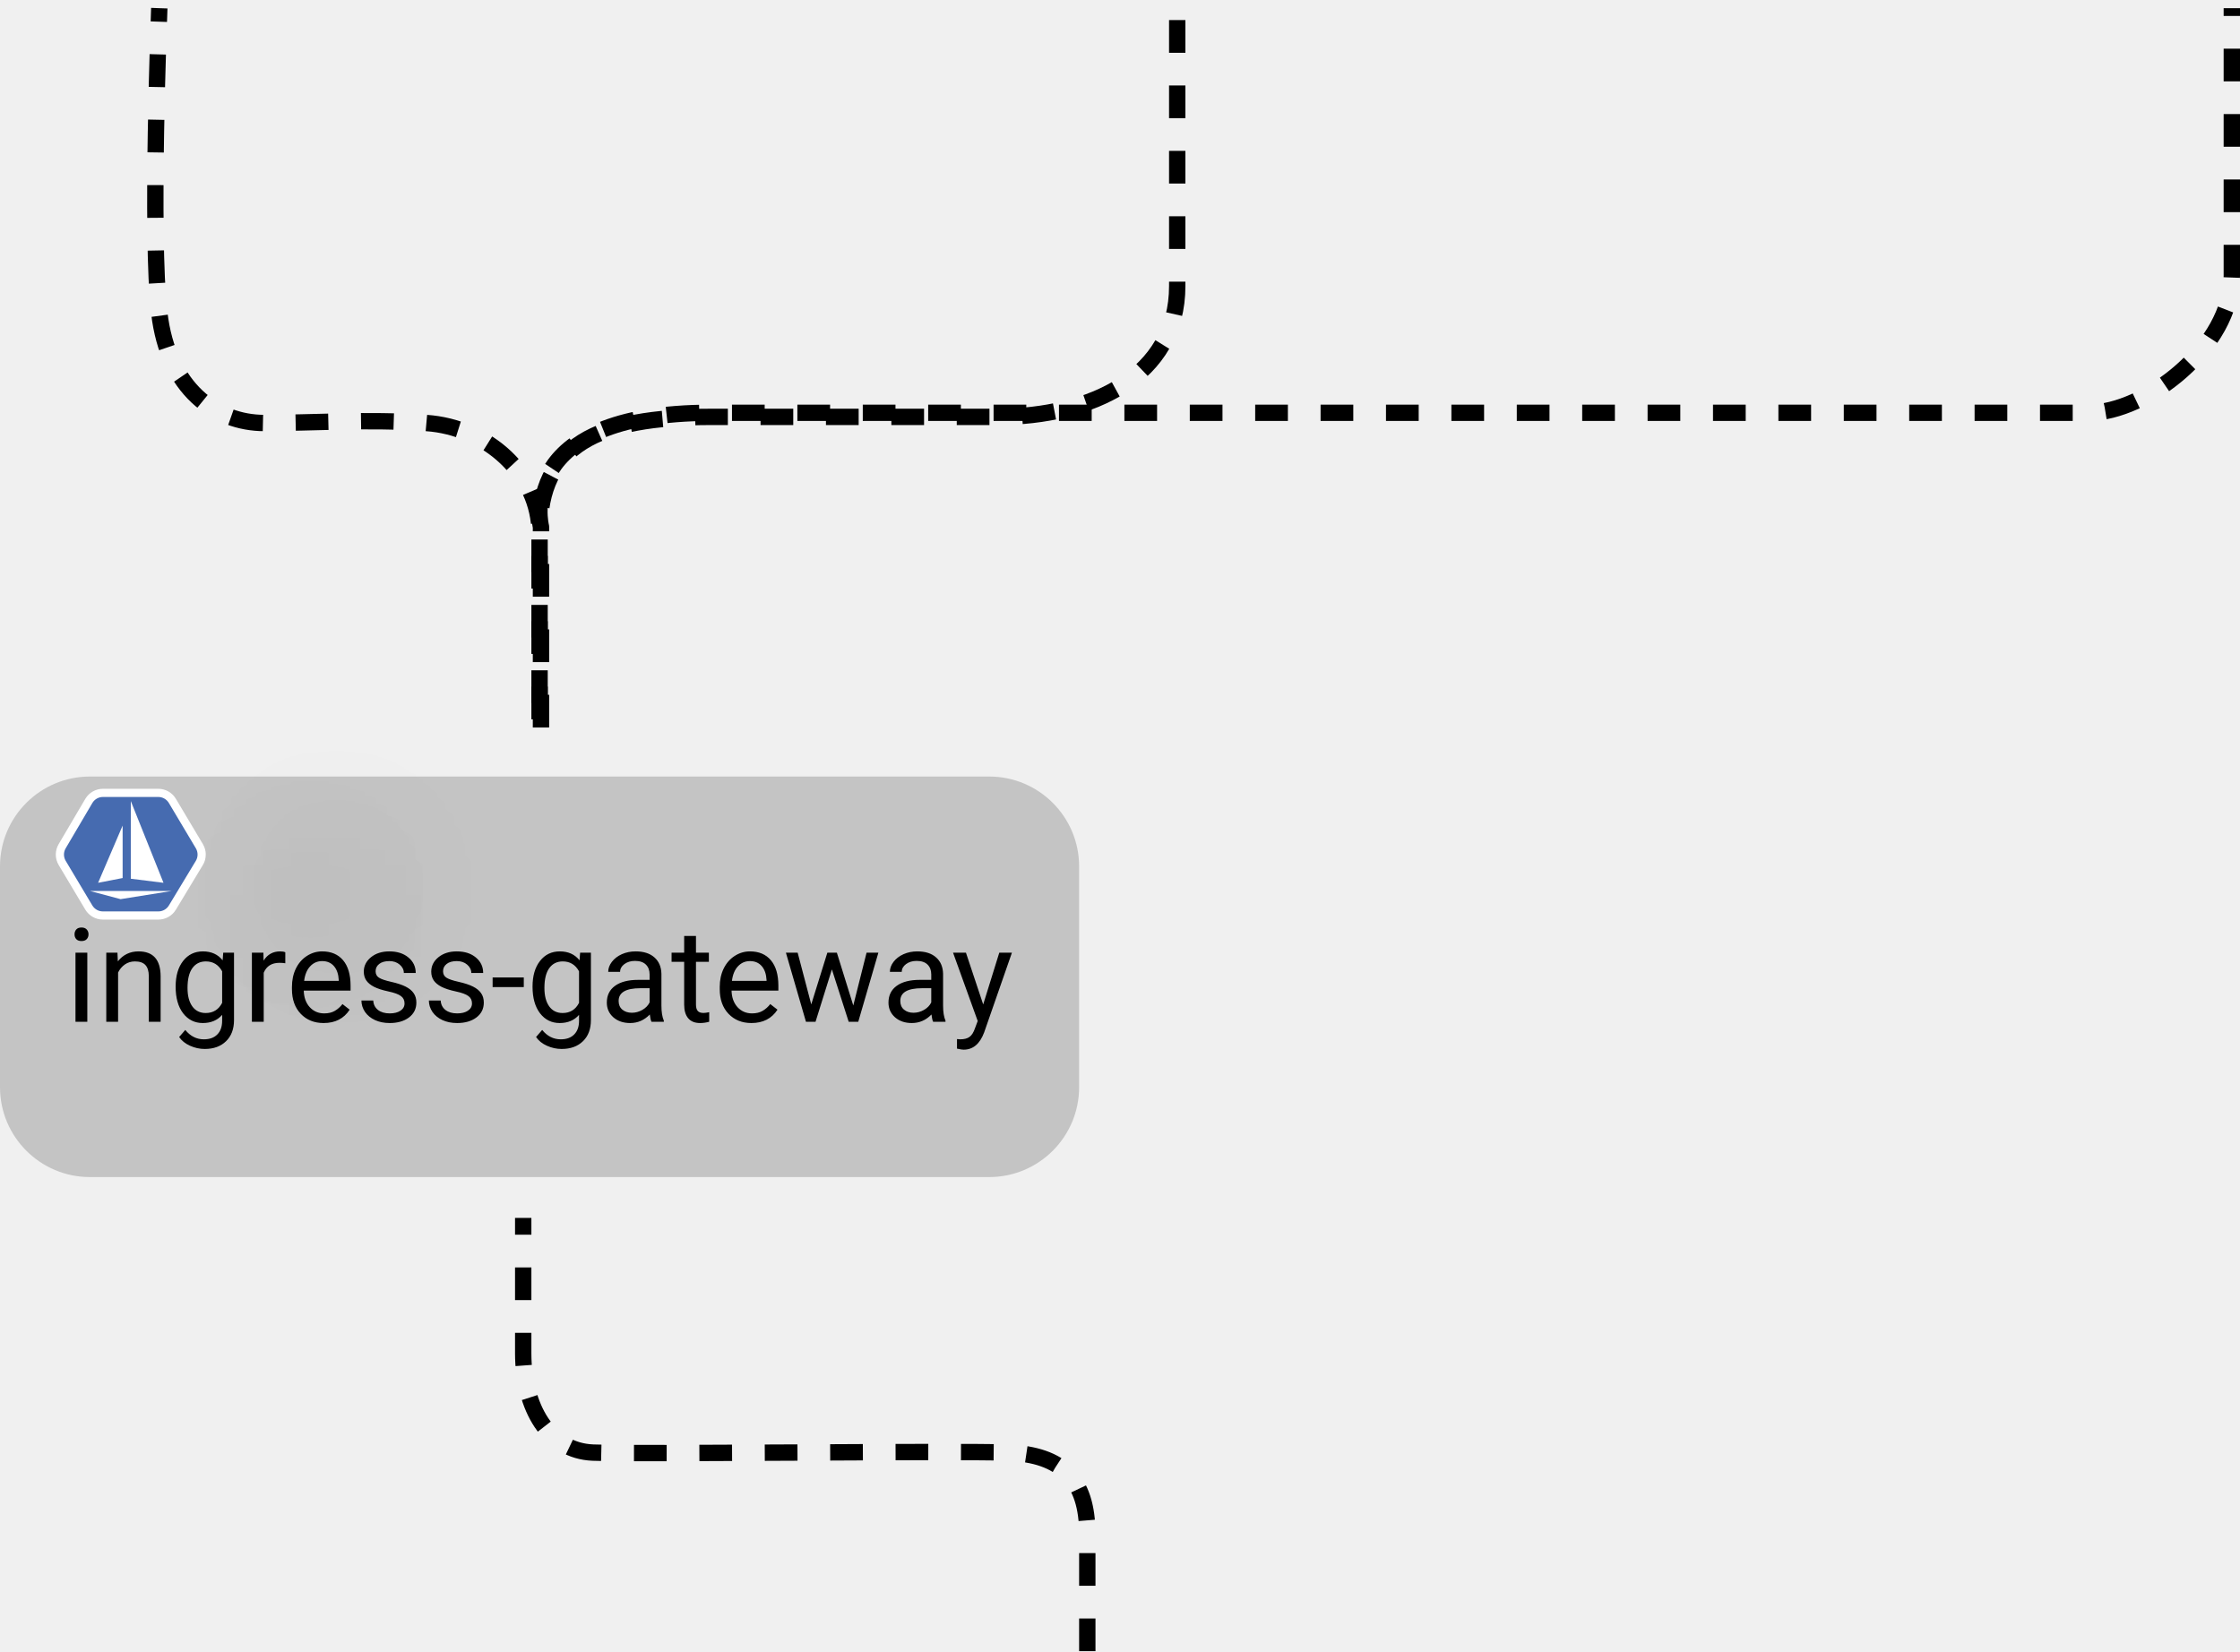
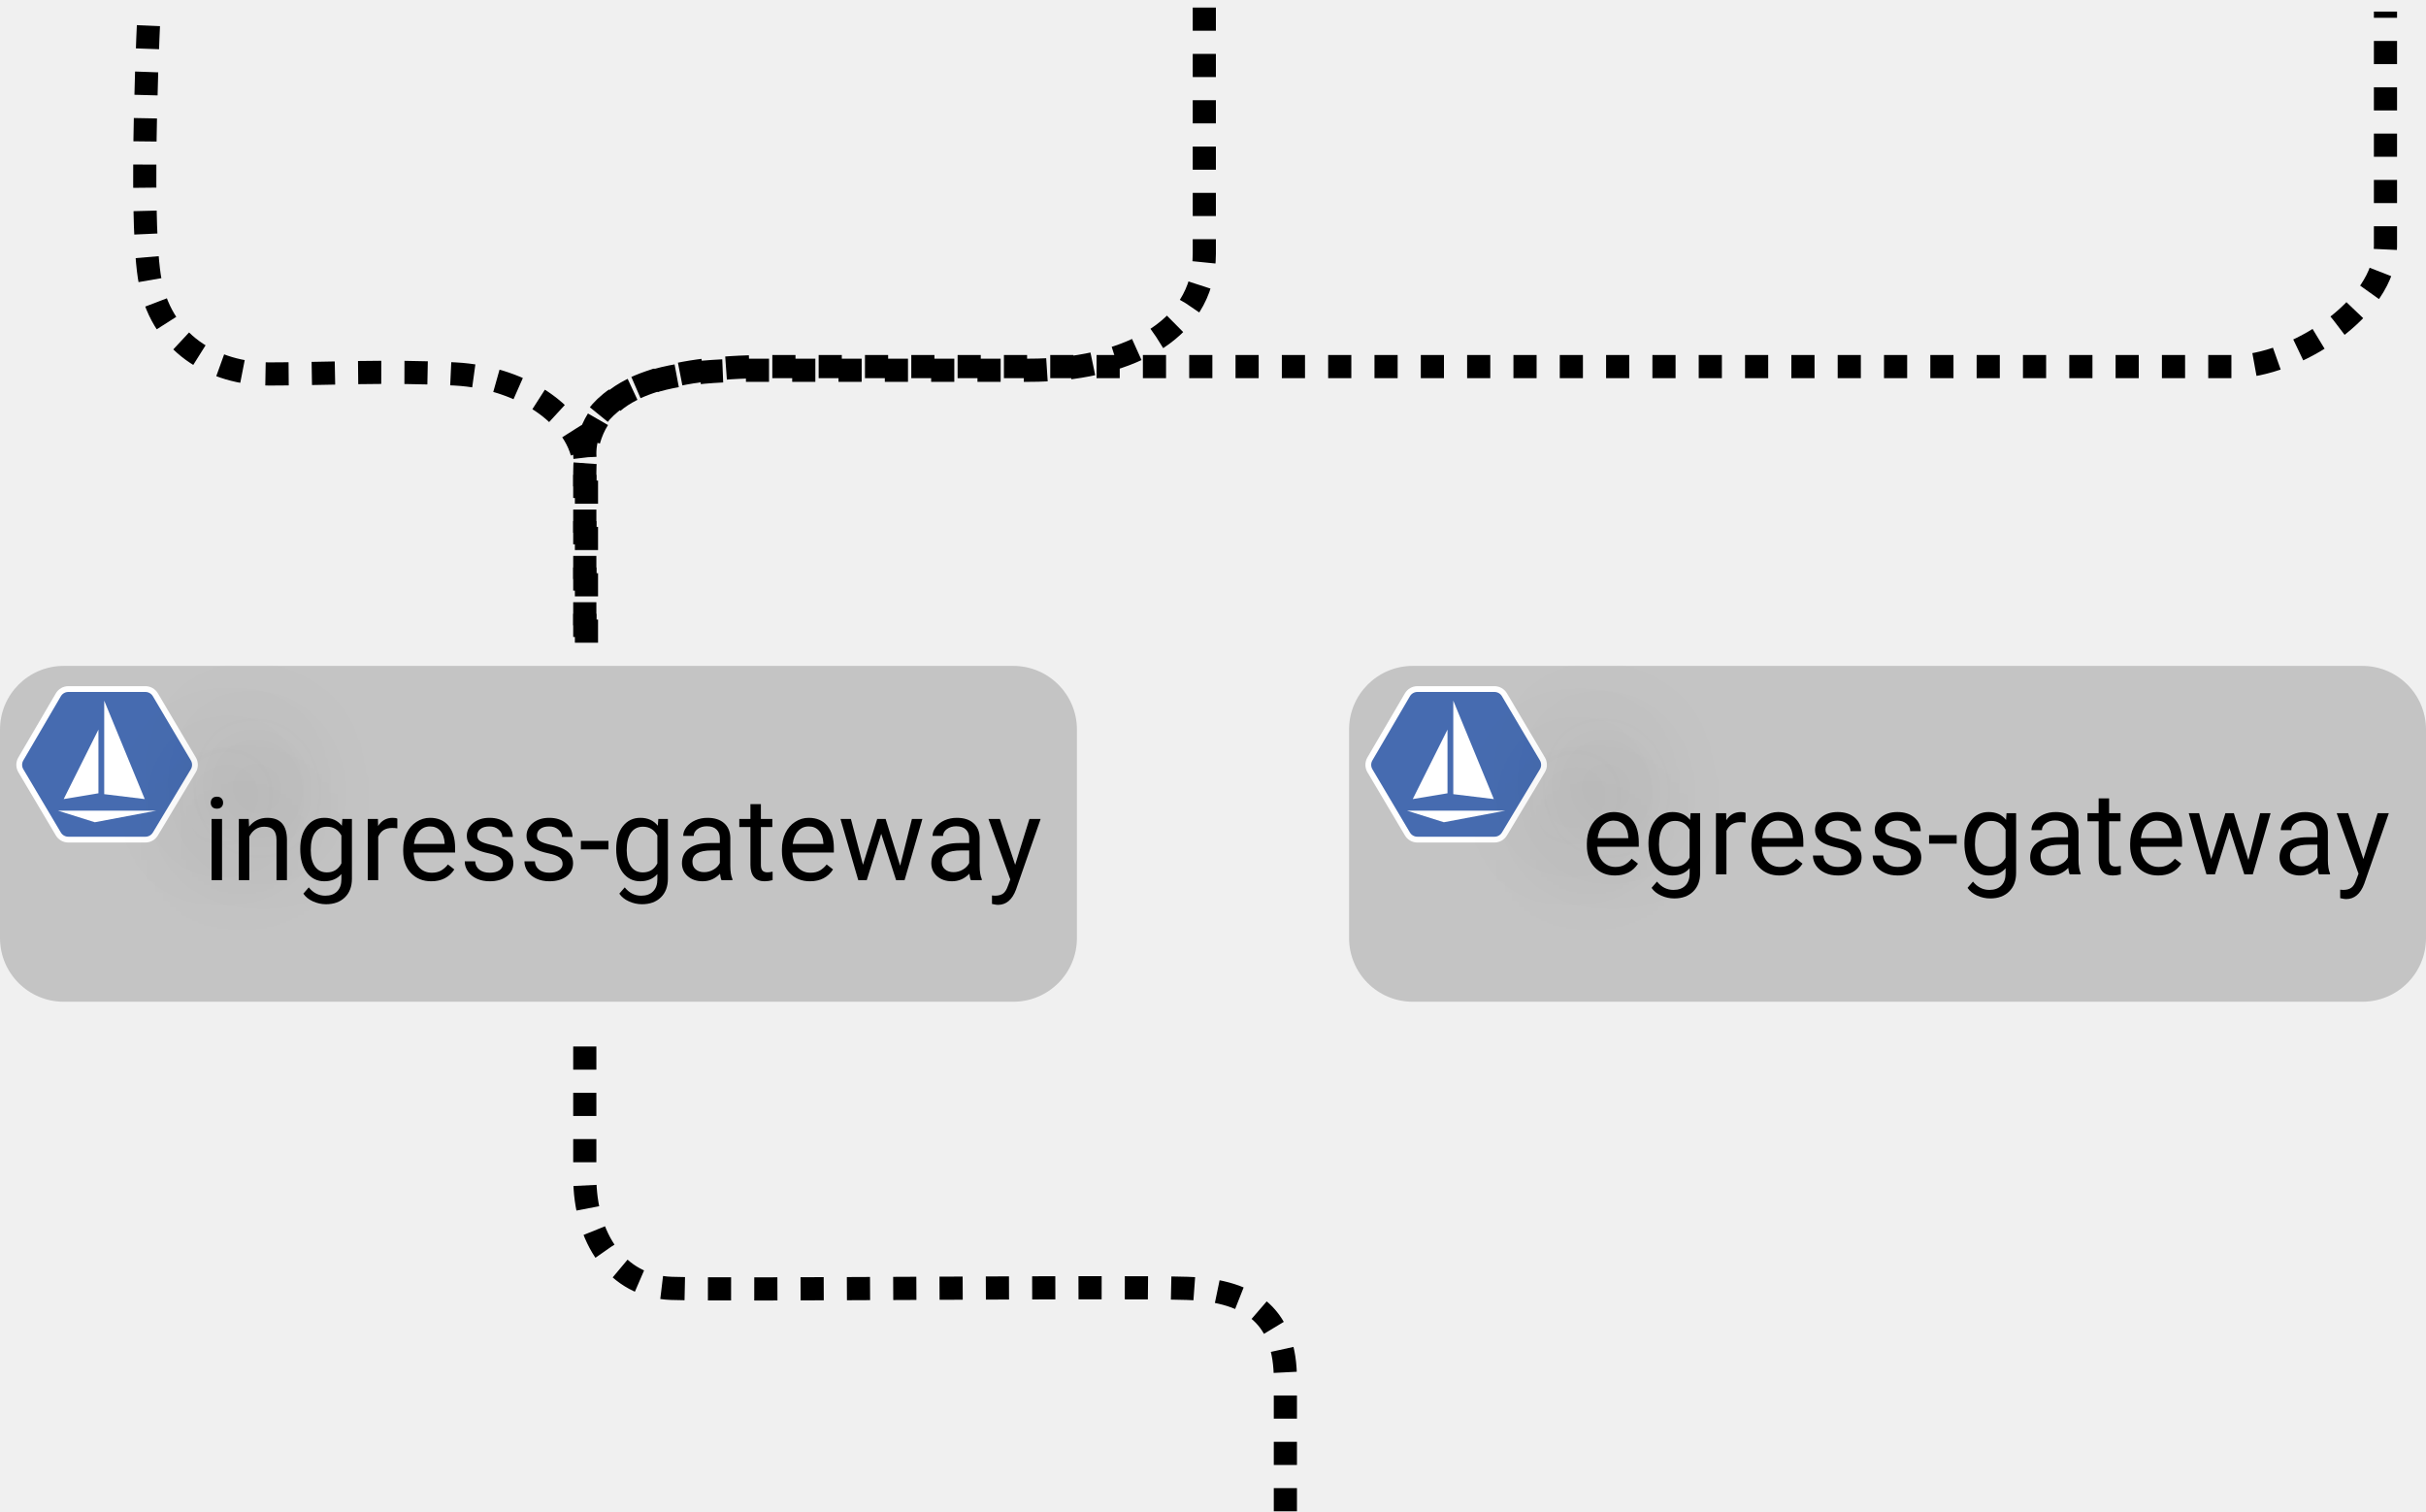
- <svg xmlns="http://www.w3.org/2000/svg" width="274" height="202" viewBox="0 0 274 202" fill="none">
-   <rect y="95" width="132" height="49" rx="11" fill="#C4C4C4" />
-   <path d="M19.364 97H12.589C11.881 97 11.225 97.375 10.866 97.985L7.601 103.53C7.231 104.16 7.233 104.942 7.608 105.57L10.864 111.025C11.225 111.63 11.877 112 12.581 112H19.372C20.072 112 20.721 111.634 21.084 111.034L24.379 105.579C24.761 104.947 24.764 104.156 24.386 103.521L21.082 97.976C20.721 97.371 20.068 97 19.364 97Z" fill="#466BB0" stroke="white" />
+ <svg xmlns="http://www.w3.org/2000/svg" width="419" height="261" viewBox="0 0 419 261" fill="none">
+   <rect y="115" width="186" height="58" rx="11" fill="#C4C4C4" />
+   <path d="M25.11 119H11.804C11.093 119 10.436 119.377 10.077 119.99L3.595 131.073C3.228 131.701 3.23 132.478 3.601 133.103L10.075 144.02C10.436 144.628 11.09 145 11.796 145H25.118C25.82 145 26.471 144.632 26.833 144.029L33.386 133.113C33.764 132.483 33.767 131.696 33.393 131.064L26.831 119.981C26.471 119.373 25.817 119 25.11 119Z" fill="#466BB0" stroke="white" />
  <g filter="url(#filter0_d)">
-     <path d="M11 109H21L14.75 110L11 109Z" fill="white" />
+     <path d="M10 140H27L16.375 142L10 140Z" fill="white" />
  </g>
  <g filter="url(#filter1_d)">
-     <path d="M12 108L15 107.417V101L12 108Z" fill="white" />
+     <path d="M11 138L17 137V126L11 138Z" fill="white" />
  </g>
  <g filter="url(#filter2_d)">
-     <path d="M16 107.5L20 108L16 98V107.5Z" fill="white" />
+     <path d="M18 137.15L25 138L18 121V137.15Z" fill="white" />
  </g>
-   <path d="M10.68 125H9.234V116.547H10.68V125ZM9.117 114.305C9.117 114.07 9.188 113.872 9.328 113.711C9.474 113.549 9.688 113.469 9.969 113.469C10.25 113.469 10.463 113.549 10.609 113.711C10.755 113.872 10.828 114.07 10.828 114.305C10.828 114.539 10.755 114.734 10.609 114.891C10.463 115.047 10.25 115.125 9.969 115.125C9.688 115.125 9.474 115.047 9.328 114.891C9.188 114.734 9.117 114.539 9.117 114.305ZM14.367 116.547L14.414 117.609C15.06 116.797 15.904 116.391 16.945 116.391C18.732 116.391 19.633 117.398 19.648 119.414V125H18.203V119.406C18.198 118.797 18.057 118.346 17.781 118.055C17.51 117.763 17.086 117.617 16.508 117.617C16.039 117.617 15.628 117.742 15.273 117.992C14.919 118.242 14.643 118.57 14.445 118.977V125H13V116.547H14.367ZM21.484 120.703C21.484 119.385 21.789 118.339 22.398 117.562C23.008 116.781 23.815 116.391 24.82 116.391C25.852 116.391 26.656 116.755 27.234 117.484L27.305 116.547H28.625V124.797C28.625 125.891 28.299 126.753 27.648 127.383C27.003 128.013 26.133 128.328 25.039 128.328C24.43 128.328 23.833 128.198 23.25 127.938C22.667 127.677 22.221 127.32 21.914 126.867L22.664 126C23.284 126.766 24.042 127.148 24.938 127.148C25.641 127.148 26.188 126.951 26.578 126.555C26.974 126.159 27.172 125.602 27.172 124.883V124.156C26.594 124.823 25.805 125.156 24.805 125.156C23.815 125.156 23.013 124.758 22.398 123.961C21.789 123.164 21.484 122.078 21.484 120.703ZM22.938 120.867C22.938 121.82 23.133 122.57 23.523 123.117C23.914 123.659 24.461 123.93 25.164 123.93C26.076 123.93 26.745 123.516 27.172 122.688V118.828C26.729 118.021 26.065 117.617 25.18 117.617C24.477 117.617 23.927 117.891 23.531 118.438C23.135 118.984 22.938 119.794 22.938 120.867ZM34.898 117.844C34.68 117.807 34.443 117.789 34.188 117.789C33.24 117.789 32.596 118.193 32.258 119V125H30.812V116.547H32.219L32.242 117.523C32.716 116.768 33.388 116.391 34.258 116.391C34.539 116.391 34.753 116.427 34.898 116.5V117.844ZM39.586 125.156C38.44 125.156 37.508 124.781 36.789 124.031C36.07 123.276 35.711 122.268 35.711 121.008V120.742C35.711 119.904 35.87 119.156 36.188 118.5C36.51 117.839 36.958 117.323 37.531 116.953C38.109 116.578 38.734 116.391 39.406 116.391C40.505 116.391 41.359 116.753 41.969 117.477C42.578 118.201 42.883 119.237 42.883 120.586V121.188H37.156C37.177 122.021 37.419 122.695 37.883 123.211C38.352 123.721 38.945 123.977 39.664 123.977C40.175 123.977 40.607 123.872 40.961 123.664C41.315 123.456 41.625 123.18 41.891 122.836L42.773 123.523C42.065 124.612 41.003 125.156 39.586 125.156ZM39.406 117.578C38.823 117.578 38.333 117.792 37.938 118.219C37.542 118.641 37.297 119.234 37.203 120H41.438V119.891C41.396 119.156 41.198 118.589 40.844 118.188C40.49 117.781 40.01 117.578 39.406 117.578ZM49.484 122.758C49.484 122.367 49.336 122.065 49.039 121.852C48.747 121.633 48.234 121.445 47.5 121.289C46.771 121.133 46.19 120.945 45.758 120.727C45.331 120.508 45.013 120.247 44.805 119.945C44.602 119.643 44.5 119.284 44.5 118.867C44.5 118.174 44.792 117.589 45.375 117.109C45.964 116.63 46.714 116.391 47.625 116.391C48.583 116.391 49.359 116.638 49.953 117.133C50.552 117.628 50.852 118.26 50.852 119.031H49.398C49.398 118.635 49.229 118.294 48.891 118.008C48.557 117.721 48.135 117.578 47.625 117.578C47.099 117.578 46.688 117.693 46.391 117.922C46.094 118.151 45.945 118.451 45.945 118.82C45.945 119.169 46.083 119.432 46.359 119.609C46.635 119.786 47.133 119.956 47.852 120.117C48.575 120.279 49.161 120.471 49.609 120.695C50.057 120.919 50.388 121.19 50.602 121.508C50.82 121.82 50.93 122.203 50.93 122.656C50.93 123.411 50.628 124.018 50.023 124.477C49.419 124.93 48.635 125.156 47.672 125.156C46.995 125.156 46.396 125.036 45.875 124.797C45.354 124.557 44.945 124.224 44.648 123.797C44.357 123.365 44.211 122.898 44.211 122.398H45.656C45.682 122.883 45.875 123.268 46.234 123.555C46.599 123.836 47.078 123.977 47.672 123.977C48.219 123.977 48.656 123.867 48.984 123.648C49.318 123.424 49.484 123.128 49.484 122.758ZM57.734 122.758C57.734 122.367 57.586 122.065 57.289 121.852C56.997 121.633 56.484 121.445 55.75 121.289C55.021 121.133 54.44 120.945 54.008 120.727C53.581 120.508 53.263 120.247 53.055 119.945C52.852 119.643 52.75 119.284 52.75 118.867C52.75 118.174 53.042 117.589 53.625 117.109C54.214 116.63 54.964 116.391 55.875 116.391C56.833 116.391 57.609 116.638 58.203 117.133C58.802 117.628 59.102 118.26 59.102 119.031H57.648C57.648 118.635 57.479 118.294 57.141 118.008C56.807 117.721 56.385 117.578 55.875 117.578C55.349 117.578 54.938 117.693 54.641 117.922C54.344 118.151 54.195 118.451 54.195 118.82C54.195 119.169 54.333 119.432 54.609 119.609C54.885 119.786 55.383 119.956 56.102 120.117C56.825 120.279 57.411 120.471 57.859 120.695C58.307 120.919 58.638 121.19 58.852 121.508C59.07 121.82 59.18 122.203 59.18 122.656C59.18 123.411 58.878 124.018 58.273 124.477C57.669 124.93 56.885 125.156 55.922 125.156C55.245 125.156 54.646 125.036 54.125 124.797C53.604 124.557 53.195 124.224 52.898 123.797C52.607 123.365 52.461 122.898 52.461 122.398H53.906C53.932 122.883 54.125 123.268 54.484 123.555C54.849 123.836 55.328 123.977 55.922 123.977C56.469 123.977 56.906 123.867 57.234 123.648C57.568 123.424 57.734 123.128 57.734 122.758ZM64.07 120.758H60.258V119.578H64.07V120.758ZM65.141 120.703C65.141 119.385 65.445 118.339 66.055 117.562C66.664 116.781 67.471 116.391 68.477 116.391C69.508 116.391 70.312 116.755 70.891 117.484L70.961 116.547H72.281V124.797C72.281 125.891 71.956 126.753 71.305 127.383C70.659 128.013 69.789 128.328 68.695 128.328C68.086 128.328 67.49 128.198 66.906 127.938C66.323 127.677 65.878 127.32 65.57 126.867L66.32 126C66.94 126.766 67.698 127.148 68.594 127.148C69.297 127.148 69.844 126.951 70.234 126.555C70.63 126.159 70.828 125.602 70.828 124.883V124.156C70.25 124.823 69.461 125.156 68.461 125.156C67.471 125.156 66.669 124.758 66.055 123.961C65.445 123.164 65.141 122.078 65.141 120.703ZM66.594 120.867C66.594 121.82 66.789 122.57 67.18 123.117C67.57 123.659 68.117 123.93 68.82 123.93C69.732 123.93 70.401 123.516 70.828 122.688V118.828C70.385 118.021 69.721 117.617 68.836 117.617C68.133 117.617 67.583 117.891 67.188 118.438C66.792 118.984 66.594 119.794 66.594 120.867ZM79.688 125C79.604 124.833 79.537 124.536 79.484 124.109C78.812 124.807 78.01 125.156 77.078 125.156C76.245 125.156 75.56 124.922 75.023 124.453C74.492 123.979 74.227 123.38 74.227 122.656C74.227 121.776 74.56 121.094 75.227 120.609C75.898 120.12 76.841 119.875 78.055 119.875H79.461V119.211C79.461 118.706 79.31 118.305 79.008 118.008C78.706 117.706 78.26 117.555 77.672 117.555C77.156 117.555 76.724 117.685 76.375 117.945C76.026 118.206 75.852 118.521 75.852 118.891H74.398C74.398 118.469 74.547 118.062 74.844 117.672C75.146 117.276 75.552 116.964 76.062 116.734C76.578 116.505 77.143 116.391 77.758 116.391C78.732 116.391 79.495 116.635 80.047 117.125C80.599 117.609 80.885 118.279 80.906 119.133V123.023C80.906 123.799 81.005 124.417 81.203 124.875V125H79.688ZM77.289 123.898C77.742 123.898 78.172 123.781 78.578 123.547C78.984 123.312 79.279 123.008 79.461 122.633V120.898H78.328C76.557 120.898 75.672 121.417 75.672 122.453C75.672 122.906 75.823 123.26 76.125 123.516C76.427 123.771 76.815 123.898 77.289 123.898ZM85.133 114.5V116.547H86.711V117.664H85.133V122.906C85.133 123.245 85.203 123.5 85.344 123.672C85.484 123.839 85.724 123.922 86.062 123.922C86.229 123.922 86.458 123.891 86.75 123.828V125C86.37 125.104 86 125.156 85.641 125.156C84.995 125.156 84.508 124.961 84.18 124.57C83.852 124.18 83.688 123.625 83.688 122.906V117.664H82.148V116.547H83.688V114.5H85.133ZM91.914 125.156C90.768 125.156 89.836 124.781 89.117 124.031C88.398 123.276 88.039 122.268 88.039 121.008V120.742C88.039 119.904 88.198 119.156 88.516 118.5C88.838 117.839 89.287 117.323 89.859 116.953C90.438 116.578 91.062 116.391 91.734 116.391C92.833 116.391 93.688 116.753 94.297 117.477C94.906 118.201 95.211 119.237 95.211 120.586V121.188H89.484C89.505 122.021 89.747 122.695 90.211 123.211C90.68 123.721 91.273 123.977 91.992 123.977C92.503 123.977 92.935 123.872 93.289 123.664C93.643 123.456 93.953 123.18 94.219 122.836L95.102 123.523C94.393 124.612 93.331 125.156 91.914 125.156ZM91.734 117.578C91.151 117.578 90.662 117.792 90.266 118.219C89.87 118.641 89.625 119.234 89.531 120H93.766V119.891C93.724 119.156 93.526 118.589 93.172 118.188C92.818 117.781 92.338 117.578 91.734 117.578ZM104.375 123.008L106 116.547H107.445L104.984 125H103.812L101.758 118.594L99.758 125H98.586L96.133 116.547H97.57L99.234 122.875L101.203 116.547H102.367L104.375 123.008ZM114.141 125C114.057 124.833 113.99 124.536 113.938 124.109C113.266 124.807 112.464 125.156 111.531 125.156C110.698 125.156 110.013 124.922 109.477 124.453C108.945 123.979 108.68 123.38 108.68 122.656C108.68 121.776 109.013 121.094 109.68 120.609C110.352 120.12 111.294 119.875 112.508 119.875H113.914V119.211C113.914 118.706 113.763 118.305 113.461 118.008C113.159 117.706 112.714 117.555 112.125 117.555C111.609 117.555 111.177 117.685 110.828 117.945C110.479 118.206 110.305 118.521 110.305 118.891H108.852C108.852 118.469 109 118.062 109.297 117.672C109.599 117.276 110.005 116.964 110.516 116.734C111.031 116.505 111.596 116.391 112.211 116.391C113.185 116.391 113.948 116.635 114.5 117.125C115.052 117.609 115.339 118.279 115.359 119.133V123.023C115.359 123.799 115.458 124.417 115.656 124.875V125H114.141ZM111.742 123.898C112.195 123.898 112.625 123.781 113.031 123.547C113.438 123.312 113.732 123.008 113.914 122.633V120.898H112.781C111.01 120.898 110.125 121.417 110.125 122.453C110.125 122.906 110.276 123.26 110.578 123.516C110.88 123.771 111.268 123.898 111.742 123.898ZM120.266 122.883L122.234 116.547H123.781L120.383 126.305C119.857 127.711 119.021 128.414 117.875 128.414L117.602 128.391L117.062 128.289V127.117L117.453 127.148C117.943 127.148 118.323 127.049 118.594 126.852C118.87 126.654 119.096 126.292 119.273 125.766L119.594 124.906L116.578 116.547H118.156L120.266 122.883Z" fill="black" />
-   <path d="M133 202C133 202 133 194.271 133 187.646C133 181.021 129.899 177.947 123.309 177.708C116.719 177.47 77.955 177.929 72.528 177.708C67.101 177.488 64 172.187 64 165.562C64 158.937 64 149 64 149" stroke="black" stroke-width="2" stroke-linejoin="round" stroke-dasharray="4 4" />
-   <path d="M66 88C66 88 66 72.464 66 65.214C66 57.964 59.567 52.253 52.145 51.75C44.722 51.247 38.289 51.75 32.351 51.75C26.413 51.75 20.576 47.607 19.485 38.286C18.394 28.964 19.485 1 19.485 1" stroke="black" stroke-width="2" stroke-linejoin="round" stroke-dasharray="4 4" />
-   <path d="M66 86C66 86 66 75.5 66 65C66 54.5 73 51 87 51C101 51 110.5 51 122 51C133.5 51 144 46 144 35C144 24 144 1 144 1" stroke="black" stroke-width="2" stroke-linejoin="round" stroke-dasharray="4 4" />
-   <path d="M66.173 89V64.442C66.173 64.442 62.52 50.5 87 50.5C111.48 50.5 248.506 50.5 255.5 50.5C262.494 50.5 273 42.381 273 33.744C273 25.107 273 1 273 1" stroke="black" stroke-width="2" stroke-linejoin="round" stroke-dasharray="4 4" />
+   <path d="M38.35 152H36.543V141.434H38.35V152ZM36.397 138.631C36.397 138.338 36.484 138.09 36.66 137.889C36.842 137.687 37.109 137.586 37.461 137.586C37.812 137.586 38.079 137.687 38.262 137.889C38.444 138.09 38.535 138.338 38.535 138.631C38.535 138.924 38.444 139.168 38.262 139.363C38.079 139.559 37.812 139.656 37.461 139.656C37.109 139.656 36.842 139.559 36.66 139.363C36.484 139.168 36.397 138.924 36.397 138.631ZM42.959 141.434L43.018 142.762C43.825 141.746 44.88 141.238 46.182 141.238C48.415 141.238 49.541 142.498 49.56 145.018V152H47.754V145.008C47.747 144.246 47.572 143.683 47.227 143.318C46.888 142.954 46.357 142.771 45.635 142.771C45.049 142.771 44.535 142.928 44.092 143.24C43.649 143.553 43.304 143.963 43.057 144.471V152H41.25V141.434H42.959ZM51.855 146.629C51.855 144.982 52.236 143.673 52.998 142.703C53.76 141.727 54.769 141.238 56.025 141.238C57.315 141.238 58.32 141.694 59.043 142.605L59.131 141.434H60.781V151.746C60.781 153.113 60.374 154.191 59.56 154.979C58.753 155.766 57.666 156.16 56.299 156.16C55.537 156.16 54.792 155.997 54.062 155.672C53.333 155.346 52.777 154.9 52.393 154.334L53.33 153.25C54.105 154.207 55.052 154.686 56.172 154.686C57.051 154.686 57.734 154.438 58.223 153.943C58.717 153.449 58.965 152.752 58.965 151.854V150.945C58.242 151.779 57.256 152.195 56.006 152.195C54.769 152.195 53.766 151.697 52.998 150.701C52.236 149.705 51.855 148.348 51.855 146.629ZM53.672 146.834C53.672 148.025 53.916 148.963 54.404 149.646C54.893 150.324 55.576 150.662 56.455 150.662C57.594 150.662 58.431 150.145 58.965 149.109V144.285C58.411 143.276 57.581 142.771 56.475 142.771C55.596 142.771 54.909 143.113 54.414 143.797C53.919 144.48 53.672 145.493 53.672 146.834ZM68.623 143.055C68.35 143.009 68.053 142.986 67.734 142.986C66.549 142.986 65.745 143.491 65.322 144.5V152H63.516V141.434H65.273L65.303 142.654C65.895 141.71 66.735 141.238 67.822 141.238C68.174 141.238 68.441 141.284 68.623 141.375V143.055ZM74.482 152.195C73.05 152.195 71.885 151.727 70.986 150.789C70.088 149.845 69.639 148.585 69.639 147.01V146.678C69.639 145.63 69.837 144.695 70.234 143.875C70.638 143.048 71.198 142.404 71.914 141.941C72.637 141.473 73.418 141.238 74.258 141.238C75.632 141.238 76.699 141.691 77.461 142.596C78.223 143.501 78.603 144.796 78.603 146.482V147.234H71.445C71.471 148.276 71.774 149.119 72.353 149.764C72.939 150.402 73.682 150.721 74.58 150.721C75.218 150.721 75.758 150.59 76.201 150.33C76.644 150.07 77.031 149.725 77.363 149.295L78.467 150.154C77.581 151.515 76.253 152.195 74.482 152.195ZM74.258 142.723C73.529 142.723 72.917 142.99 72.422 143.523C71.927 144.051 71.621 144.793 71.504 145.75H76.797V145.613C76.745 144.695 76.497 143.986 76.055 143.484C75.612 142.977 75.013 142.723 74.258 142.723ZM86.856 149.197C86.856 148.709 86.67 148.331 86.299 148.064C85.934 147.791 85.293 147.557 84.375 147.361C83.463 147.166 82.738 146.932 82.197 146.658C81.663 146.385 81.266 146.059 81.006 145.682C80.752 145.304 80.625 144.855 80.625 144.334C80.625 143.468 80.99 142.736 81.719 142.137C82.454 141.538 83.392 141.238 84.531 141.238C85.729 141.238 86.699 141.548 87.441 142.166C88.19 142.785 88.564 143.576 88.564 144.539H86.748C86.748 144.044 86.537 143.618 86.113 143.26C85.697 142.902 85.169 142.723 84.531 142.723C83.874 142.723 83.359 142.866 82.988 143.152C82.617 143.439 82.432 143.813 82.432 144.275C82.432 144.712 82.604 145.04 82.949 145.262C83.294 145.483 83.916 145.695 84.814 145.896C85.719 146.098 86.452 146.339 87.012 146.619C87.572 146.899 87.985 147.238 88.252 147.635C88.525 148.025 88.662 148.504 88.662 149.07C88.662 150.014 88.284 150.773 87.529 151.346C86.774 151.912 85.794 152.195 84.59 152.195C83.743 152.195 82.995 152.046 82.344 151.746C81.693 151.447 81.182 151.03 80.811 150.496C80.446 149.956 80.264 149.373 80.264 148.748H82.07C82.103 149.354 82.344 149.835 82.793 150.193C83.249 150.545 83.848 150.721 84.59 150.721C85.273 150.721 85.82 150.584 86.231 150.311C86.647 150.031 86.856 149.66 86.856 149.197ZM97.168 149.197C97.168 148.709 96.982 148.331 96.611 148.064C96.247 147.791 95.606 147.557 94.688 147.361C93.776 147.166 93.05 146.932 92.51 146.658C91.976 146.385 91.579 146.059 91.318 145.682C91.064 145.304 90.938 144.855 90.938 144.334C90.938 143.468 91.302 142.736 92.031 142.137C92.767 141.538 93.704 141.238 94.844 141.238C96.042 141.238 97.012 141.548 97.754 142.166C98.503 142.785 98.877 143.576 98.877 144.539H97.061C97.061 144.044 96.849 143.618 96.426 143.26C96.009 142.902 95.482 142.723 94.844 142.723C94.186 142.723 93.672 142.866 93.301 143.152C92.93 143.439 92.744 143.813 92.744 144.275C92.744 144.712 92.917 145.04 93.262 145.262C93.607 145.483 94.228 145.695 95.127 145.896C96.032 146.098 96.764 146.339 97.324 146.619C97.884 146.899 98.297 147.238 98.564 147.635C98.838 148.025 98.975 148.504 98.975 149.07C98.975 150.014 98.597 150.773 97.842 151.346C97.087 151.912 96.107 152.195 94.902 152.195C94.056 152.195 93.307 152.046 92.656 151.746C92.005 151.447 91.494 151.03 91.123 150.496C90.758 149.956 90.576 149.373 90.576 148.748H92.383C92.415 149.354 92.656 149.835 93.106 150.193C93.561 150.545 94.16 150.721 94.902 150.721C95.586 150.721 96.133 150.584 96.543 150.311C96.96 150.031 97.168 149.66 97.168 149.197ZM105.088 146.697H100.322V145.223H105.088V146.697ZM106.426 146.629C106.426 144.982 106.807 143.673 107.568 142.703C108.33 141.727 109.339 141.238 110.596 141.238C111.885 141.238 112.891 141.694 113.613 142.605L113.701 141.434H115.352V151.746C115.352 153.113 114.945 154.191 114.131 154.979C113.324 155.766 112.236 156.16 110.869 156.16C110.107 156.16 109.362 155.997 108.633 155.672C107.904 155.346 107.347 154.9 106.963 154.334L107.9 153.25C108.675 154.207 109.622 154.686 110.742 154.686C111.621 154.686 112.305 154.438 112.793 153.943C113.288 153.449 113.535 152.752 113.535 151.854V150.945C112.812 151.779 111.826 152.195 110.576 152.195C109.339 152.195 108.337 151.697 107.568 150.701C106.807 149.705 106.426 148.348 106.426 146.629ZM108.242 146.834C108.242 148.025 108.486 148.963 108.975 149.646C109.463 150.324 110.146 150.662 111.025 150.662C112.165 150.662 113.001 150.145 113.535 149.109V144.285C112.982 143.276 112.152 142.771 111.045 142.771C110.166 142.771 109.479 143.113 108.984 143.797C108.49 144.48 108.242 145.493 108.242 146.834ZM124.609 152C124.505 151.792 124.421 151.421 124.355 150.887C123.516 151.759 122.513 152.195 121.348 152.195C120.306 152.195 119.45 151.902 118.779 151.316C118.115 150.724 117.783 149.975 117.783 149.07C117.783 147.97 118.2 147.117 119.033 146.512C119.873 145.9 121.051 145.594 122.568 145.594H124.326V144.764C124.326 144.132 124.137 143.631 123.76 143.26C123.382 142.882 122.826 142.693 122.09 142.693C121.445 142.693 120.905 142.856 120.469 143.182C120.033 143.507 119.814 143.901 119.814 144.363H117.998C117.998 143.836 118.184 143.328 118.555 142.84C118.932 142.345 119.44 141.954 120.078 141.668C120.723 141.382 121.429 141.238 122.197 141.238C123.415 141.238 124.368 141.544 125.059 142.156C125.749 142.762 126.107 143.598 126.133 144.666V149.529C126.133 150.499 126.257 151.271 126.504 151.844V152H124.609ZM121.611 150.623C122.178 150.623 122.715 150.477 123.223 150.184C123.73 149.891 124.098 149.51 124.326 149.041V146.873H122.91C120.697 146.873 119.59 147.521 119.59 148.816C119.59 149.383 119.779 149.826 120.156 150.145C120.534 150.464 121.019 150.623 121.611 150.623ZM131.416 138.875V141.434H133.389V142.83H131.416V149.383C131.416 149.806 131.504 150.125 131.68 150.34C131.855 150.548 132.155 150.652 132.578 150.652C132.786 150.652 133.073 150.613 133.438 150.535V152C132.962 152.13 132.5 152.195 132.051 152.195C131.243 152.195 130.635 151.951 130.225 151.463C129.814 150.975 129.609 150.281 129.609 149.383V142.83H127.686V141.434H129.609V138.875H131.416ZM139.893 152.195C138.46 152.195 137.295 151.727 136.396 150.789C135.498 149.845 135.049 148.585 135.049 147.01V146.678C135.049 145.63 135.247 144.695 135.645 143.875C136.048 143.048 136.608 142.404 137.324 141.941C138.047 141.473 138.828 141.238 139.668 141.238C141.042 141.238 142.109 141.691 142.871 142.596C143.633 143.501 144.014 144.796 144.014 146.482V147.234H136.855C136.882 148.276 137.184 149.119 137.764 149.764C138.35 150.402 139.092 150.721 139.99 150.721C140.628 150.721 141.169 150.59 141.611 150.33C142.054 150.07 142.441 149.725 142.773 149.295L143.877 150.154C142.992 151.515 141.663 152.195 139.893 152.195ZM139.668 142.723C138.939 142.723 138.327 142.99 137.832 143.523C137.337 144.051 137.031 144.793 136.914 145.75H142.207V145.613C142.155 144.695 141.908 143.986 141.465 143.484C141.022 142.977 140.423 142.723 139.668 142.723ZM155.469 149.51L157.5 141.434H159.307L156.23 152H154.766L152.197 143.992L149.697 152H148.232L145.166 141.434H146.963L149.043 149.344L151.504 141.434H152.959L155.469 149.51ZM167.676 152C167.572 151.792 167.487 151.421 167.422 150.887C166.582 151.759 165.579 152.195 164.414 152.195C163.372 152.195 162.516 151.902 161.846 151.316C161.182 150.724 160.85 149.975 160.85 149.07C160.85 147.97 161.266 147.117 162.1 146.512C162.939 145.9 164.118 145.594 165.635 145.594H167.393V144.764C167.393 144.132 167.204 143.631 166.826 143.26C166.449 142.882 165.892 142.693 165.156 142.693C164.512 142.693 163.971 142.856 163.535 143.182C163.099 143.507 162.881 143.901 162.881 144.363H161.064C161.064 143.836 161.25 143.328 161.621 142.84C161.999 142.345 162.507 141.954 163.145 141.668C163.789 141.382 164.495 141.238 165.264 141.238C166.481 141.238 167.435 141.544 168.125 142.156C168.815 142.762 169.173 143.598 169.199 144.666V149.529C169.199 150.499 169.323 151.271 169.57 151.844V152H167.676ZM164.678 150.623C165.244 150.623 165.781 150.477 166.289 150.184C166.797 149.891 167.165 149.51 167.393 149.041V146.873H165.977C163.763 146.873 162.656 147.521 162.656 148.816C162.656 149.383 162.845 149.826 163.223 150.145C163.6 150.464 164.085 150.623 164.678 150.623ZM175.332 149.354L177.793 141.434H179.727L175.479 153.631C174.821 155.389 173.776 156.268 172.344 156.268L172.002 156.238L171.328 156.111V154.646L171.816 154.686C172.428 154.686 172.904 154.562 173.242 154.314C173.587 154.067 173.87 153.615 174.092 152.957L174.492 151.883L170.723 141.434H172.695L175.332 149.354Z" fill="black" />
+   <rect x="233" y="115" width="186" height="58" rx="11" fill="#C4C4C4" />
+   <path d="M258.11 119H244.804C244.093 119 243.436 119.377 243.077 119.99L236.595 131.073C236.228 131.701 236.23 132.478 236.601 133.103L243.076 144.02C243.436 144.628 244.09 145 244.796 145H258.118C258.82 145 259.471 144.632 259.833 144.029L266.386 133.113C266.764 132.483 266.767 131.696 266.393 131.064L259.831 119.981C259.471 119.373 258.817 119 258.11 119Z" fill="#466BB0" stroke="white" />
+   <g filter="url(#filter3_d)">
+     <path d="M243 140H260L249.375 142L243 140Z" fill="white" />
+   </g>
+   <g filter="url(#filter4_d)">
+     <path d="M244 138L250 137V126L244 138Z" fill="white" />
+   </g>
+   <g filter="url(#filter5_d)">
+     <path d="M251 137.15L258 138L251 121V137.15Z" fill="white" />
+   </g>
+   <path d="M278.918 151.195C277.486 151.195 276.32 150.727 275.422 149.789C274.523 148.845 274.074 147.585 274.074 146.01V145.678C274.074 144.63 274.273 143.695 274.67 142.875C275.074 142.048 275.633 141.404 276.35 140.941C277.072 140.473 277.854 140.238 278.693 140.238C280.067 140.238 281.135 140.691 281.896 141.596C282.658 142.501 283.039 143.796 283.039 145.482V146.234H275.881C275.907 147.276 276.21 148.119 276.789 148.764C277.375 149.402 278.117 149.721 279.016 149.721C279.654 149.721 280.194 149.59 280.637 149.33C281.079 149.07 281.467 148.725 281.799 148.295L282.902 149.154C282.017 150.515 280.689 151.195 278.918 151.195ZM278.693 141.723C277.964 141.723 277.352 141.99 276.857 142.523C276.363 143.051 276.057 143.793 275.939 144.75H281.232V144.613C281.18 143.695 280.933 142.986 280.49 142.484C280.048 141.977 279.449 141.723 278.693 141.723ZM284.709 145.629C284.709 143.982 285.09 142.673 285.852 141.703C286.613 140.727 287.622 140.238 288.879 140.238C290.168 140.238 291.174 140.694 291.896 141.605L291.984 140.434H293.635V150.746C293.635 152.113 293.228 153.191 292.414 153.979C291.607 154.766 290.52 155.16 289.152 155.16C288.391 155.16 287.645 154.997 286.916 154.672C286.187 154.346 285.63 153.9 285.246 153.334L286.184 152.25C286.958 153.207 287.906 153.686 289.025 153.686C289.904 153.686 290.588 153.438 291.076 152.943C291.571 152.449 291.818 151.752 291.818 150.854V149.945C291.096 150.779 290.109 151.195 288.859 151.195C287.622 151.195 286.62 150.697 285.852 149.701C285.09 148.705 284.709 147.348 284.709 145.629ZM286.525 145.834C286.525 147.025 286.77 147.963 287.258 148.646C287.746 149.324 288.43 149.662 289.309 149.662C290.448 149.662 291.285 149.145 291.818 148.109V143.285C291.265 142.276 290.435 141.771 289.328 141.771C288.449 141.771 287.762 142.113 287.268 142.797C286.773 143.48 286.525 144.493 286.525 145.834ZM301.477 142.055C301.203 142.009 300.907 141.986 300.588 141.986C299.403 141.986 298.599 142.491 298.176 143.5V151H296.369V140.434H298.127L298.156 141.654C298.749 140.71 299.589 140.238 300.676 140.238C301.027 140.238 301.294 140.284 301.477 140.375V142.055ZM307.336 151.195C305.904 151.195 304.738 150.727 303.84 149.789C302.941 148.845 302.492 147.585 302.492 146.01V145.678C302.492 144.63 302.691 143.695 303.088 142.875C303.492 142.048 304.051 141.404 304.768 140.941C305.49 140.473 306.271 140.238 307.111 140.238C308.485 140.238 309.553 140.691 310.314 141.596C311.076 142.501 311.457 143.796 311.457 145.482V146.234H304.299C304.325 147.276 304.628 148.119 305.207 148.764C305.793 149.402 306.535 149.721 307.434 149.721C308.072 149.721 308.612 149.59 309.055 149.33C309.497 149.07 309.885 148.725 310.217 148.295L311.32 149.154C310.435 150.515 309.107 151.195 307.336 151.195ZM307.111 141.723C306.382 141.723 305.77 141.99 305.275 142.523C304.781 143.051 304.475 143.793 304.357 144.75H309.65V144.613C309.598 143.695 309.351 142.986 308.908 142.484C308.465 141.977 307.867 141.723 307.111 141.723ZM319.709 148.197C319.709 147.709 319.523 147.331 319.152 147.064C318.788 146.791 318.146 146.557 317.229 146.361C316.317 146.166 315.591 145.932 315.051 145.658C314.517 145.385 314.12 145.059 313.859 144.682C313.605 144.304 313.479 143.855 313.479 143.334C313.479 142.468 313.843 141.736 314.572 141.137C315.308 140.538 316.245 140.238 317.385 140.238C318.583 140.238 319.553 140.548 320.295 141.166C321.044 141.785 321.418 142.576 321.418 143.539H319.602C319.602 143.044 319.39 142.618 318.967 142.26C318.55 141.902 318.023 141.723 317.385 141.723C316.727 141.723 316.213 141.866 315.842 142.152C315.471 142.439 315.285 142.813 315.285 143.275C315.285 143.712 315.458 144.04 315.803 144.262C316.148 144.483 316.77 144.695 317.668 144.896C318.573 145.098 319.305 145.339 319.865 145.619C320.425 145.899 320.839 146.238 321.105 146.635C321.379 147.025 321.516 147.504 321.516 148.07C321.516 149.014 321.138 149.773 320.383 150.346C319.628 150.912 318.648 151.195 317.443 151.195C316.597 151.195 315.848 151.046 315.197 150.746C314.546 150.447 314.035 150.03 313.664 149.496C313.299 148.956 313.117 148.373 313.117 147.748H314.924C314.956 148.354 315.197 148.835 315.646 149.193C316.102 149.545 316.701 149.721 317.443 149.721C318.127 149.721 318.674 149.584 319.084 149.311C319.501 149.031 319.709 148.66 319.709 148.197ZM330.021 148.197C330.021 147.709 329.836 147.331 329.465 147.064C329.1 146.791 328.459 146.557 327.541 146.361C326.63 146.166 325.904 145.932 325.363 145.658C324.829 145.385 324.432 145.059 324.172 144.682C323.918 144.304 323.791 143.855 323.791 143.334C323.791 142.468 324.156 141.736 324.885 141.137C325.62 140.538 326.558 140.238 327.697 140.238C328.895 140.238 329.865 140.548 330.607 141.166C331.356 141.785 331.73 142.576 331.73 143.539H329.914C329.914 143.044 329.702 142.618 329.279 142.26C328.863 141.902 328.335 141.723 327.697 141.723C327.04 141.723 326.525 141.866 326.154 142.152C325.783 142.439 325.598 142.813 325.598 143.275C325.598 143.712 325.77 144.04 326.115 144.262C326.46 144.483 327.082 144.695 327.98 144.896C328.885 145.098 329.618 145.339 330.178 145.619C330.738 145.899 331.151 146.238 331.418 146.635C331.691 147.025 331.828 147.504 331.828 148.07C331.828 149.014 331.451 149.773 330.695 150.346C329.94 150.912 328.96 151.195 327.756 151.195C326.91 151.195 326.161 151.046 325.51 150.746C324.859 150.447 324.348 150.03 323.977 149.496C323.612 148.956 323.43 148.373 323.43 147.748H325.236C325.269 148.354 325.51 148.835 325.959 149.193C326.415 149.545 327.014 149.721 327.756 149.721C328.439 149.721 328.986 149.584 329.396 149.311C329.813 149.031 330.021 148.66 330.021 148.197ZM337.941 145.697H333.176V144.223H337.941V145.697ZM339.279 145.629C339.279 143.982 339.66 142.673 340.422 141.703C341.184 140.727 342.193 140.238 343.449 140.238C344.738 140.238 345.744 140.694 346.467 141.605L346.555 140.434H348.205V150.746C348.205 152.113 347.798 153.191 346.984 153.979C346.177 154.766 345.09 155.16 343.723 155.16C342.961 155.16 342.215 154.997 341.486 154.672C340.757 154.346 340.201 153.9 339.816 153.334L340.754 152.25C341.529 153.207 342.476 153.686 343.596 153.686C344.475 153.686 345.158 153.438 345.646 152.943C346.141 152.449 346.389 151.752 346.389 150.854V149.945C345.666 150.779 344.68 151.195 343.43 151.195C342.193 151.195 341.19 150.697 340.422 149.701C339.66 148.705 339.279 147.348 339.279 145.629ZM341.096 145.834C341.096 147.025 341.34 147.963 341.828 148.646C342.316 149.324 343 149.662 343.879 149.662C345.018 149.662 345.855 149.145 346.389 148.109V143.285C345.835 142.276 345.005 141.771 343.898 141.771C343.02 141.771 342.333 142.113 341.838 142.797C341.343 143.48 341.096 144.493 341.096 145.834ZM357.463 151C357.359 150.792 357.274 150.421 357.209 149.887C356.369 150.759 355.367 151.195 354.201 151.195C353.16 151.195 352.303 150.902 351.633 150.316C350.969 149.724 350.637 148.975 350.637 148.07C350.637 146.97 351.053 146.117 351.887 145.512C352.727 144.9 353.905 144.594 355.422 144.594H357.18V143.764C357.18 143.132 356.991 142.631 356.613 142.26C356.236 141.882 355.679 141.693 354.943 141.693C354.299 141.693 353.758 141.856 353.322 142.182C352.886 142.507 352.668 142.901 352.668 143.363H350.852C350.852 142.836 351.037 142.328 351.408 141.84C351.786 141.345 352.294 140.954 352.932 140.668C353.576 140.382 354.283 140.238 355.051 140.238C356.268 140.238 357.222 140.544 357.912 141.156C358.602 141.762 358.96 142.598 358.986 143.666V148.529C358.986 149.499 359.11 150.271 359.357 150.844V151H357.463ZM354.465 149.623C355.031 149.623 355.568 149.477 356.076 149.184C356.584 148.891 356.952 148.51 357.18 148.041V145.873H355.764C353.55 145.873 352.443 146.521 352.443 147.816C352.443 148.383 352.632 148.826 353.01 149.145C353.387 149.464 353.872 149.623 354.465 149.623ZM364.27 137.875V140.434H366.242V141.83H364.27V148.383C364.27 148.806 364.357 149.125 364.533 149.34C364.709 149.548 365.008 149.652 365.432 149.652C365.64 149.652 365.926 149.613 366.291 149.535V151C365.816 151.13 365.354 151.195 364.904 151.195C364.097 151.195 363.488 150.951 363.078 150.463C362.668 149.975 362.463 149.281 362.463 148.383V141.83H360.539V140.434H362.463V137.875H364.27ZM372.746 151.195C371.314 151.195 370.148 150.727 369.25 149.789C368.352 148.845 367.902 147.585 367.902 146.01V145.678C367.902 144.63 368.101 143.695 368.498 142.875C368.902 142.048 369.462 141.404 370.178 140.941C370.9 140.473 371.682 140.238 372.521 140.238C373.895 140.238 374.963 140.691 375.725 141.596C376.486 142.501 376.867 143.796 376.867 145.482V146.234H369.709C369.735 147.276 370.038 148.119 370.617 148.764C371.203 149.402 371.945 149.721 372.844 149.721C373.482 149.721 374.022 149.59 374.465 149.33C374.908 149.07 375.295 148.725 375.627 148.295L376.73 149.154C375.845 150.515 374.517 151.195 372.746 151.195ZM372.521 141.723C371.792 141.723 371.18 141.99 370.686 142.523C370.191 143.051 369.885 143.793 369.768 144.75H375.061V144.613C375.008 143.695 374.761 142.986 374.318 142.484C373.876 141.977 373.277 141.723 372.521 141.723ZM388.322 148.51L390.354 140.434H392.16L389.084 151H387.619L385.051 142.992L382.551 151H381.086L378.02 140.434H379.816L381.896 148.344L384.357 140.434H385.812L388.322 148.51ZM400.529 151C400.425 150.792 400.34 150.421 400.275 149.887C399.436 150.759 398.433 151.195 397.268 151.195C396.226 151.195 395.37 150.902 394.699 150.316C394.035 149.724 393.703 148.975 393.703 148.07C393.703 146.97 394.12 146.117 394.953 145.512C395.793 144.9 396.971 144.594 398.488 144.594H400.246V143.764C400.246 143.132 400.057 142.631 399.68 142.26C399.302 141.882 398.745 141.693 398.01 141.693C397.365 141.693 396.825 141.856 396.389 142.182C395.952 142.507 395.734 142.901 395.734 143.363H393.918C393.918 142.836 394.104 142.328 394.475 141.84C394.852 141.345 395.36 140.954 395.998 140.668C396.643 140.382 397.349 140.238 398.117 140.238C399.335 140.238 400.288 140.544 400.979 141.156C401.669 141.762 402.027 142.598 402.053 143.666V148.529C402.053 149.499 402.176 150.271 402.424 150.844V151H400.529ZM397.531 149.623C398.098 149.623 398.635 149.477 399.143 149.184C399.65 148.891 400.018 148.51 400.246 148.041V145.873H398.83C396.617 145.873 395.51 146.521 395.51 147.816C395.51 148.383 395.699 148.826 396.076 149.145C396.454 149.464 396.939 149.623 397.531 149.623ZM408.186 148.354L410.646 140.434H412.58L408.332 152.631C407.674 154.389 406.63 155.268 405.197 155.268L404.855 155.238L404.182 155.111V153.646L404.67 153.686C405.282 153.686 405.757 153.562 406.096 153.314C406.441 153.067 406.724 152.615 406.945 151.957L407.346 150.883L403.576 140.434H405.549L408.186 148.354Z" fill="black" />
+   <path d="M222 261C222 261 222 248.75 222 238.25C222 227.75 216.562 222.878 205.006 222.5C193.449 222.122 125.472 222.85 115.955 222.5C106.438 222.15 101 213.75 101 203.25C101 192.75 101 177 101 177" stroke="black" stroke-width="4" stroke-linejoin="round" stroke-dasharray="4 4" />
+   <path d="M101 110C101 110 101 90.536 101 81.452C101 72.369 90.598 65.213 78.595 64.583C66.593 63.953 56.191 64.583 46.589 64.583C36.987 64.583 27.549 59.393 25.784 47.714C24.02 36.036 25.784 1 25.784 1" stroke="black" stroke-width="4" stroke-linejoin="round" stroke-dasharray="4 4" />
+   <path d="M101 108C101 108 101 94.782 101 81.565C101 68.347 110.603 63.941 129.808 63.941C149.013 63.941 162.045 63.941 177.821 63.941C193.596 63.941 208 57.647 208 43.8C208 29.953 208 1 208 1" stroke="black" stroke-width="4" stroke-linejoin="round" stroke-dasharray="4 4" />
+   <path d="M101.29 111V80.581C101.29 80.581 95.803 63.312 132.578 63.312C169.353 63.312 375.203 63.312 385.71 63.312C396.217 63.312 412 53.256 412 42.558C412 31.86 412 2 412 2" stroke="black" stroke-width="4" stroke-linejoin="round" stroke-dasharray="4 4" />
  <defs>
-     <filter id="filter0_d" x="11" y="97" width="50" height="33" filterUnits="userSpaceOnUse" color-interpolation-filters="sRGB">
+     <filter id="filter0_d" x="10" y="128" width="57" height="34" filterUnits="userSpaceOnUse" color-interpolation-filters="sRGB">
      <feFlood flood-opacity="0" result="BackgroundImageFix" />
      <feColorMatrix in="SourceAlpha" type="matrix" values="0 0 0 0 0 0 0 0 0 0 0 0 0 0 0 0 0 0 127 0" />
      <feOffset dx="24" dy="4" />
      <feGaussianBlur stdDeviation="8" />
      <feColorMatrix type="matrix" values="0 0 0 0 0.135 0 0 0 0 0.135 0 0 0 0 0.135 0 0 0 0.25 0" />
      <feBlend mode="normal" in2="BackgroundImageFix" result="effect1_dropShadow" />
      <feBlend mode="normal" in="SourceGraphic" in2="effect1_dropShadow" result="shape" />
    </filter>
-     <filter id="filter1_d" x="12" y="89" width="43" height="39" filterUnits="userSpaceOnUse" color-interpolation-filters="sRGB">
+     <filter id="filter1_d" x="11" y="114" width="46" height="44" filterUnits="userSpaceOnUse" color-interpolation-filters="sRGB">
      <feFlood flood-opacity="0" result="BackgroundImageFix" />
      <feColorMatrix in="SourceAlpha" type="matrix" values="0 0 0 0 0 0 0 0 0 0 0 0 0 0 0 0 0 0 127 0" />
      <feOffset dx="24" dy="4" />
      <feGaussianBlur stdDeviation="8" />
      <feColorMatrix type="matrix" values="0 0 0 0 0.135 0 0 0 0 0.135 0 0 0 0 0.135 0 0 0 0.25 0" />
      <feBlend mode="normal" in2="BackgroundImageFix" result="effect1_dropShadow" />
      <feBlend mode="normal" in="SourceGraphic" in2="effect1_dropShadow" result="shape" />
    </filter>
-     <filter id="filter2_d" x="16" y="86" width="44" height="42" filterUnits="userSpaceOnUse" color-interpolation-filters="sRGB">
+     <filter id="filter2_d" x="18" y="109" width="47" height="49" filterUnits="userSpaceOnUse" color-interpolation-filters="sRGB">
+       <feFlood flood-opacity="0" result="BackgroundImageFix" />
+       <feColorMatrix in="SourceAlpha" type="matrix" values="0 0 0 0 0 0 0 0 0 0 0 0 0 0 0 0 0 0 127 0" />
+       <feOffset dx="24" dy="4" />
+       <feGaussianBlur stdDeviation="8" />
+       <feColorMatrix type="matrix" values="0 0 0 0 0.135 0 0 0 0 0.135 0 0 0 0 0.135 0 0 0 0.25 0" />
+       <feBlend mode="normal" in2="BackgroundImageFix" result="effect1_dropShadow" />
+       <feBlend mode="normal" in="SourceGraphic" in2="effect1_dropShadow" result="shape" />
+     </filter>
+     <filter id="filter3_d" x="243" y="128" width="57" height="34" filterUnits="userSpaceOnUse" color-interpolation-filters="sRGB">
+       <feFlood flood-opacity="0" result="BackgroundImageFix" />
+       <feColorMatrix in="SourceAlpha" type="matrix" values="0 0 0 0 0 0 0 0 0 0 0 0 0 0 0 0 0 0 127 0" />
+       <feOffset dx="24" dy="4" />
+       <feGaussianBlur stdDeviation="8" />
+       <feColorMatrix type="matrix" values="0 0 0 0 0.135 0 0 0 0 0.135 0 0 0 0 0.135 0 0 0 0.25 0" />
+       <feBlend mode="normal" in2="BackgroundImageFix" result="effect1_dropShadow" />
+       <feBlend mode="normal" in="SourceGraphic" in2="effect1_dropShadow" result="shape" />
+     </filter>
+     <filter id="filter4_d" x="244" y="114" width="46" height="44" filterUnits="userSpaceOnUse" color-interpolation-filters="sRGB">
+       <feFlood flood-opacity="0" result="BackgroundImageFix" />
+       <feColorMatrix in="SourceAlpha" type="matrix" values="0 0 0 0 0 0 0 0 0 0 0 0 0 0 0 0 0 0 127 0" />
+       <feOffset dx="24" dy="4" />
+       <feGaussianBlur stdDeviation="8" />
+       <feColorMatrix type="matrix" values="0 0 0 0 0.135 0 0 0 0 0.135 0 0 0 0 0.135 0 0 0 0.25 0" />
+       <feBlend mode="normal" in2="BackgroundImageFix" result="effect1_dropShadow" />
+       <feBlend mode="normal" in="SourceGraphic" in2="effect1_dropShadow" result="shape" />
+     </filter>
+     <filter id="filter5_d" x="251" y="109" width="47" height="49" filterUnits="userSpaceOnUse" color-interpolation-filters="sRGB">
      <feFlood flood-opacity="0" result="BackgroundImageFix" />
      <feColorMatrix in="SourceAlpha" type="matrix" values="0 0 0 0 0 0 0 0 0 0 0 0 0 0 0 0 0 0 127 0" />
      <feOffset dx="24" dy="4" />
      <feGaussianBlur stdDeviation="8" />
      <feColorMatrix type="matrix" values="0 0 0 0 0.135 0 0 0 0 0.135 0 0 0 0 0.135 0 0 0 0.25 0" />
      <feBlend mode="normal" in2="BackgroundImageFix" result="effect1_dropShadow" />
      <feBlend mode="normal" in="SourceGraphic" in2="effect1_dropShadow" result="shape" />
    </filter>
  </defs>
</svg>
